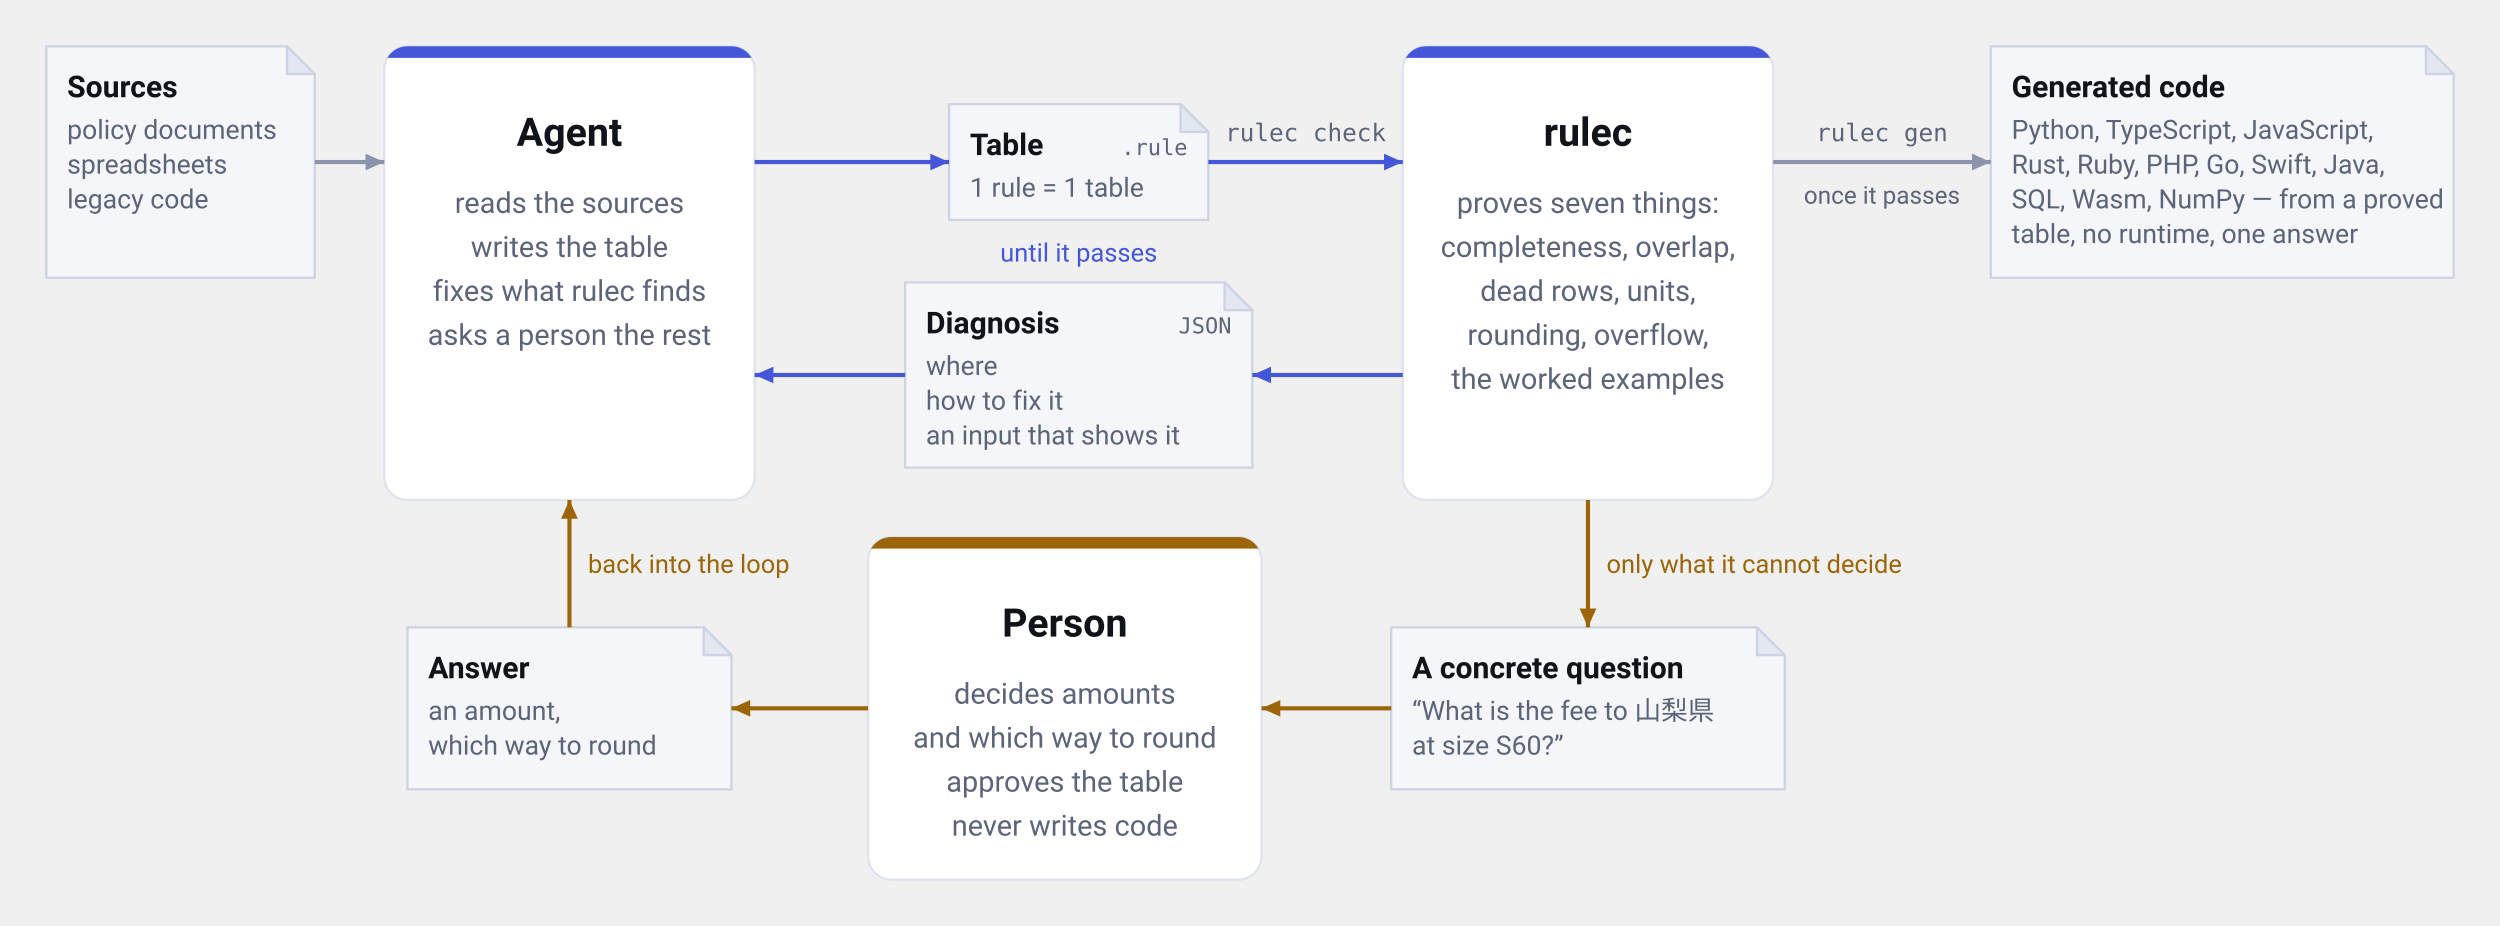
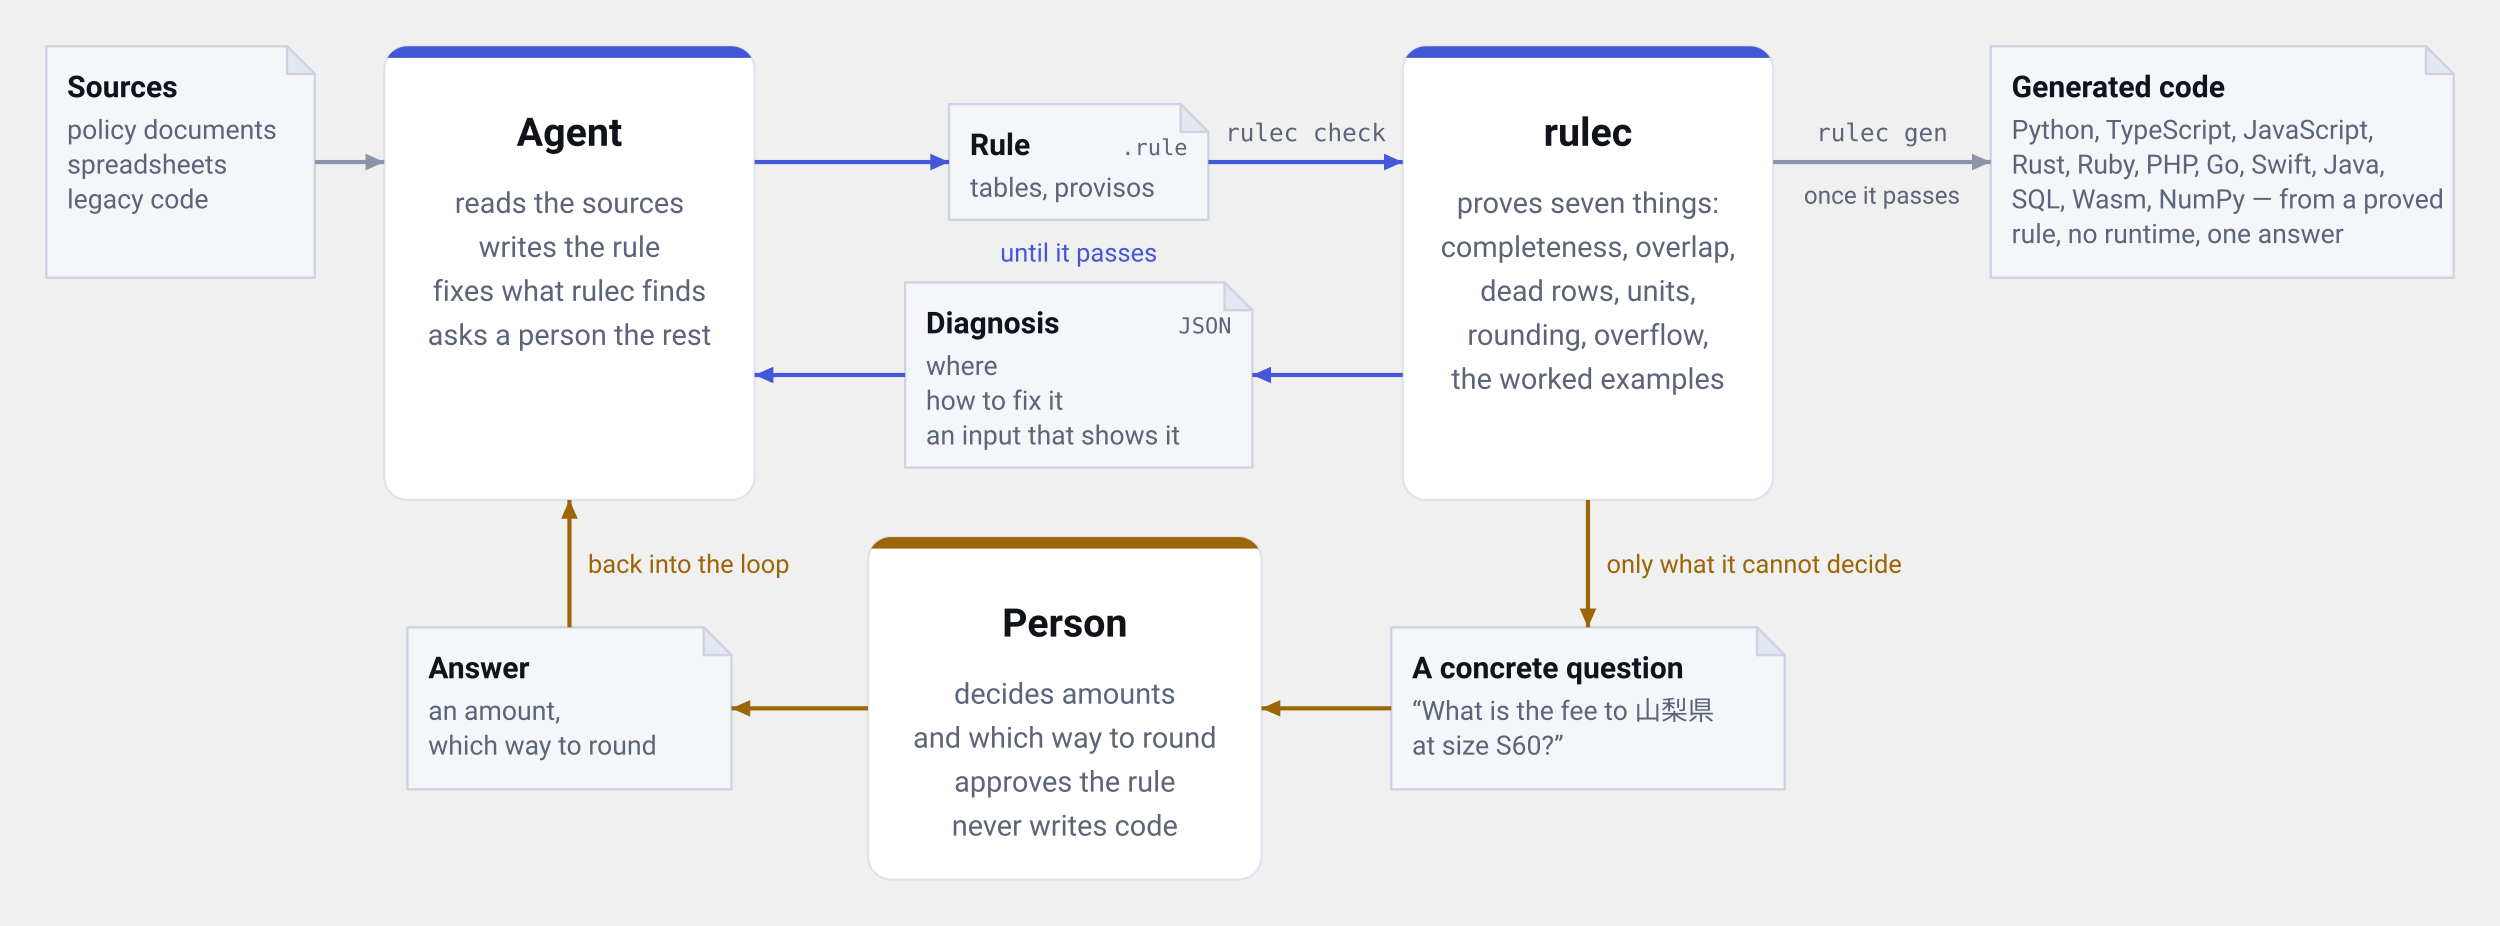
- <svg xmlns="http://www.w3.org/2000/svg" viewBox="0 0 1080 400" width="1080" height="400" role="img" aria-label="The agent reads the sources and writes the table (.rule), then runs rulec check. rulec returns a diagnosis - where, how to fix it, and an input that shows the problem - and the agent fixes the table until it passes. Only what the tool cannot decide reaches a person, as a question with a concrete case; the person answers with an amount or a rounding direction. Once the table passes, rulec gen emits Python, TypeScript, JavaScript, Rust, Ruby, PHP, Go, Swift, Java, SQL and Wasm from the proved table." font-family="-apple-system, BlinkMacSystemFont, &quot;Hiragino Sans&quot;, &quot;Noto Sans JP&quot;, &quot;Yu Gothic&quot;, Meiryo, &quot;Segoe UI&quot;, Roboto, sans-serif">
+ <svg xmlns="http://www.w3.org/2000/svg" viewBox="0 0 1080 400" width="1080" height="400" role="img" aria-label="The agent reads the sources and writes the rule (.rule), then runs rulec check. rulec returns a diagnosis - where, how to fix it, and an input that shows the problem - and the agent fixes the rule until it passes. Only what the tool cannot decide reaches a person, as a question with a concrete case; the person answers with an amount or a rounding direction. Once the rule passes, rulec gen emits Python, TypeScript, JavaScript, Rust, Ruby, PHP, Go, Swift, Java, SQL and Wasm from the proved rule." font-family="-apple-system, BlinkMacSystemFont, &quot;Hiragino Sans&quot;, &quot;Noto Sans JP&quot;, &quot;Yu Gothic&quot;, Meiryo, &quot;Segoe UI&quot;, Roboto, sans-serif">
  <defs>
    <marker id="head-neutral" viewBox="0 0 10 10" refX="9" refY="5" markerWidth="9" markerHeight="9" markerUnits="userSpaceOnUse" orient="auto">
      <path d="M0,1 L9,5 L0,9 Z" fill="#8b94ab" />
    </marker>
    <marker id="head-accent" viewBox="0 0 10 10" refX="9" refY="5" markerWidth="9" markerHeight="9" markerUnits="userSpaceOnUse" orient="auto">
      <path d="M0,1 L9,5 L0,9 Z" fill="#4457d8" />
    </marker>
    <marker id="head-human" viewBox="0 0 10 10" refX="9" refY="5" markerWidth="9" markerHeight="9" markerUnits="userSpaceOnUse" orient="auto">
      <path d="M0,1 L9,5 L0,9 Z" fill="#9c6508" />
    </marker>
  </defs>
  <clipPath id="clip-agent">
    <rect x="166" y="20" width="160" height="196" rx="10" />
  </clipPath>
  <rect x="166" y="20" width="160" height="196" rx="10" fill="#ffffff" stroke="#dfe3ee" />
  <rect x="166" y="20" width="160" height="5" fill="#4457d8" clip-path="url(#clip-agent)" />
  <text x="246.0" y="63" font-size="17" font-weight="700" text-anchor="middle" fill="#10131a">Agent</text>
  <text x="246.0" y="92" font-size="12.5" font-weight="400" text-anchor="middle" fill="#5b6478">reads the sources</text>
-   <text x="246.0" y="111" font-size="12.5" font-weight="400" text-anchor="middle" fill="#5b6478">writes the table</text>
+   <text x="246.0" y="111" font-size="12.5" font-weight="400" text-anchor="middle" fill="#5b6478">writes the rule</text>
  <text x="246.0" y="130" font-size="12.5" font-weight="400" text-anchor="middle" fill="#5b6478">fixes what rulec finds</text>
  <text x="246.0" y="149" font-size="12.5" font-weight="400" text-anchor="middle" fill="#5b6478">asks a person the rest</text>
  <clipPath id="clip-rulec">
    <rect x="606" y="20" width="160" height="196" rx="10" />
  </clipPath>
  <rect x="606" y="20" width="160" height="196" rx="10" fill="#ffffff" stroke="#dfe3ee" />
  <rect x="606" y="20" width="160" height="5" fill="#4457d8" clip-path="url(#clip-rulec)" />
  <text x="686.0" y="63" font-size="17" font-weight="700" text-anchor="middle" fill="#10131a">rulec</text>
  <text x="686.0" y="92" font-size="12.5" font-weight="400" text-anchor="middle" fill="#5b6478">proves seven things:</text>
  <text x="686.0" y="111" font-size="12.5" font-weight="400" text-anchor="middle" fill="#5b6478">completeness, overlap,</text>
  <text x="686.0" y="130" font-size="12.5" font-weight="400" text-anchor="middle" fill="#5b6478">dead rows, units,</text>
  <text x="686.0" y="149" font-size="12.5" font-weight="400" text-anchor="middle" fill="#5b6478">rounding, overflow,</text>
  <text x="686.0" y="168" font-size="12.5" font-weight="400" text-anchor="middle" fill="#5b6478">the worked examples</text>
  <clipPath id="clip-person">
    <rect x="375" y="232" width="170" height="148" rx="10" />
  </clipPath>
  <rect x="375" y="232" width="170" height="148" rx="10" fill="#ffffff" stroke="#dfe3ee" />
  <rect x="375" y="232" width="170" height="5" fill="#9c6508" clip-path="url(#clip-person)" />
  <text x="460.0" y="275" font-size="17" font-weight="700" text-anchor="middle" fill="#10131a">Person</text>
  <text x="460.0" y="304" font-size="12.5" font-weight="400" text-anchor="middle" fill="#5b6478">decides amounts</text>
  <text x="460.0" y="323" font-size="12.5" font-weight="400" text-anchor="middle" fill="#5b6478">and which way to round</text>
-   <text x="460.0" y="342" font-size="12.5" font-weight="400" text-anchor="middle" fill="#5b6478">approves the table</text>
+   <text x="460.0" y="342" font-size="12.5" font-weight="400" text-anchor="middle" fill="#5b6478">approves the rule</text>
  <text x="460.0" y="361" font-size="12.5" font-weight="400" text-anchor="middle" fill="#5b6478">never writes code</text>
  <path d="M20,20 H124 L136,32 V120 H20 Z" fill="#f5f6fa" stroke="#cdd3e2" stroke-linejoin="round" />
  <path d="M124,20 V32 H136 Z" fill="#e3e7f1" stroke="#cdd3e2" stroke-linejoin="round" />
  <text x="29" y="42" font-size="13" font-weight="600" text-anchor="start" fill="#10131a">Sources</text>
  <text x="29" y="60" font-size="11.5" font-weight="400" text-anchor="start" fill="#5b6478">policy documents</text>
  <text x="29" y="75" font-size="11.5" font-weight="400" text-anchor="start" fill="#5b6478">spreadsheets</text>
  <text x="29" y="90" font-size="11.5" font-weight="400" text-anchor="start" fill="#5b6478">legacy code</text>
  <path d="M410,45 H510 L522,57 V95 H410 Z" fill="#f5f6fa" stroke="#cdd3e2" stroke-linejoin="round" />
  <path d="M510,45 V57 H522 Z" fill="#e3e7f1" stroke="#cdd3e2" stroke-linejoin="round" />
-   <text x="419" y="67" font-size="13" font-weight="600" text-anchor="start" fill="#10131a">Table</text>
+   <text x="419" y="67" font-size="13" font-weight="600" text-anchor="start" fill="#10131a">Rule</text>
  <text x="513" y="67" font-size="9.5" font-weight="400" text-anchor="end" fill="#5b6478" font-family="ui-monospace, SFMono-Regular, Menlo, Consolas, monospace">.rule</text>
-   <text x="419" y="85" font-size="11.5" font-weight="400" text-anchor="start" fill="#5b6478">1 rule = 1 table</text>
+   <text x="419" y="85" font-size="11.5" font-weight="400" text-anchor="start" fill="#5b6478">tables, provisos</text>
  <path d="M391,122 H529 L541,134 V202 H391 Z" fill="#f5f6fa" stroke="#cdd3e2" stroke-linejoin="round" />
  <path d="M529,122 V134 H541 Z" fill="#e3e7f1" stroke="#cdd3e2" stroke-linejoin="round" />
  <text x="400" y="144" font-size="13" font-weight="600" text-anchor="start" fill="#10131a">Diagnosis</text>
  <text x="532" y="144" font-size="9.5" font-weight="400" text-anchor="end" fill="#5b6478" font-family="ui-monospace, SFMono-Regular, Menlo, Consolas, monospace">JSON</text>
  <text x="400" y="162" font-size="11.5" font-weight="400" text-anchor="start" fill="#5b6478">where</text>
  <text x="400" y="177" font-size="11.5" font-weight="400" text-anchor="start" fill="#5b6478">how to fix it</text>
  <text x="400" y="192" font-size="11.5" font-weight="400" text-anchor="start" fill="#5b6478">an input that shows it</text>
  <path d="M860,20 H1048 L1060,32 V120 H860 Z" fill="#f5f6fa" stroke="#cdd3e2" stroke-linejoin="round" />
  <path d="M1048,20 V32 H1060 Z" fill="#e3e7f1" stroke="#cdd3e2" stroke-linejoin="round" />
  <text x="869" y="42" font-size="13" font-weight="600" text-anchor="start" fill="#10131a">Generated code</text>
  <text x="869" y="60" font-size="11.5" font-weight="400" text-anchor="start" fill="#5b6478">Python, TypeScript, JavaScript,</text>
  <text x="869" y="75" font-size="11.5" font-weight="400" text-anchor="start" fill="#5b6478">Rust, Ruby, PHP, Go, Swift, Java,</text>
  <text x="869" y="90" font-size="11.5" font-weight="400" text-anchor="start" fill="#5b6478">SQL, Wasm, NumPy — from a proved</text>
-   <text x="869" y="105" font-size="11.5" font-weight="400" text-anchor="start" fill="#5b6478">table, no runtime, one answer</text>
+   <text x="869" y="105" font-size="11.5" font-weight="400" text-anchor="start" fill="#5b6478">rule, no runtime, one answer</text>
  <path d="M601,271 H759 L771,283 V341 H601 Z" fill="#f5f6fa" stroke="#cdd3e2" stroke-linejoin="round" />
  <path d="M759,271 V283 H771 Z" fill="#e3e7f1" stroke="#cdd3e2" stroke-linejoin="round" />
  <text x="610" y="293" font-size="13" font-weight="600" text-anchor="start" fill="#10131a">A concrete question</text>
  <text x="610" y="311" font-size="11.5" font-weight="400" text-anchor="start" fill="#5b6478">“What is the fee to 山梨県</text>
  <text x="610" y="326" font-size="11.5" font-weight="400" text-anchor="start" fill="#5b6478">at size S60?”</text>
  <path d="M176,271 H304 L316,283 V341 H176 Z" fill="#f5f6fa" stroke="#cdd3e2" stroke-linejoin="round" />
  <path d="M304,271 V283 H316 Z" fill="#e3e7f1" stroke="#cdd3e2" stroke-linejoin="round" />
  <text x="185" y="293" font-size="13" font-weight="600" text-anchor="start" fill="#10131a">Answer</text>
  <text x="185" y="311" font-size="11.5" font-weight="400" text-anchor="start" fill="#5b6478">an amount,</text>
  <text x="185" y="326" font-size="11.5" font-weight="400" text-anchor="start" fill="#5b6478">which way to round</text>
  <line x1="136" y1="70" x2="166" y2="70" stroke="#8b94ab" stroke-width="1.8" marker-end="url(#head-neutral)" />
  <line x1="326" y1="70" x2="410" y2="70" stroke="#4457d8" stroke-width="1.8" marker-end="url(#head-accent)" />
  <line x1="522" y1="70" x2="606" y2="70" stroke="#4457d8" stroke-width="1.8" marker-end="url(#head-accent)" />
  <text x="564.0" y="61" font-size="10.5" font-weight="400" text-anchor="middle" fill="#5b6478" font-family="ui-monospace, SFMono-Regular, Menlo, Consolas, monospace">rulec check</text>
  <line x1="606" y1="162" x2="541" y2="162" stroke="#4457d8" stroke-width="1.8" marker-end="url(#head-accent)" />
  <line x1="391" y1="162" x2="326" y2="162" stroke="#4457d8" stroke-width="1.8" marker-end="url(#head-accent)" />
  <text x="466.0" y="113" font-size="11" font-weight="400" text-anchor="middle" fill="#4457d8">until it passes</text>
  <line x1="766" y1="70" x2="860" y2="70" stroke="#8b94ab" stroke-width="1.8" marker-end="url(#head-neutral)" />
  <text x="813.0" y="61" font-size="10.5" font-weight="400" text-anchor="middle" fill="#5b6478" font-family="ui-monospace, SFMono-Regular, Menlo, Consolas, monospace">rulec gen</text>
  <text x="813.0" y="88" font-size="10.5" font-weight="400" text-anchor="middle" fill="#5b6478">once it passes</text>
  <line x1="686" y1="216" x2="686" y2="271" stroke="#9c6508" stroke-width="1.8" marker-end="url(#head-human)" />
  <text x="694" y="247.5" font-size="11" font-weight="400" text-anchor="start" fill="#9c6508">only what it cannot decide</text>
  <line x1="601" y1="306" x2="545" y2="306" stroke="#9c6508" stroke-width="1.8" marker-end="url(#head-human)" />
  <line x1="375" y1="306" x2="316" y2="306" stroke="#9c6508" stroke-width="1.8" marker-end="url(#head-human)" />
  <line x1="246" y1="271" x2="246" y2="216" stroke="#9c6508" stroke-width="1.8" marker-end="url(#head-human)" />
  <text x="254" y="247.5" font-size="11" font-weight="400" text-anchor="start" fill="#9c6508">back into the loop</text>
</svg>
